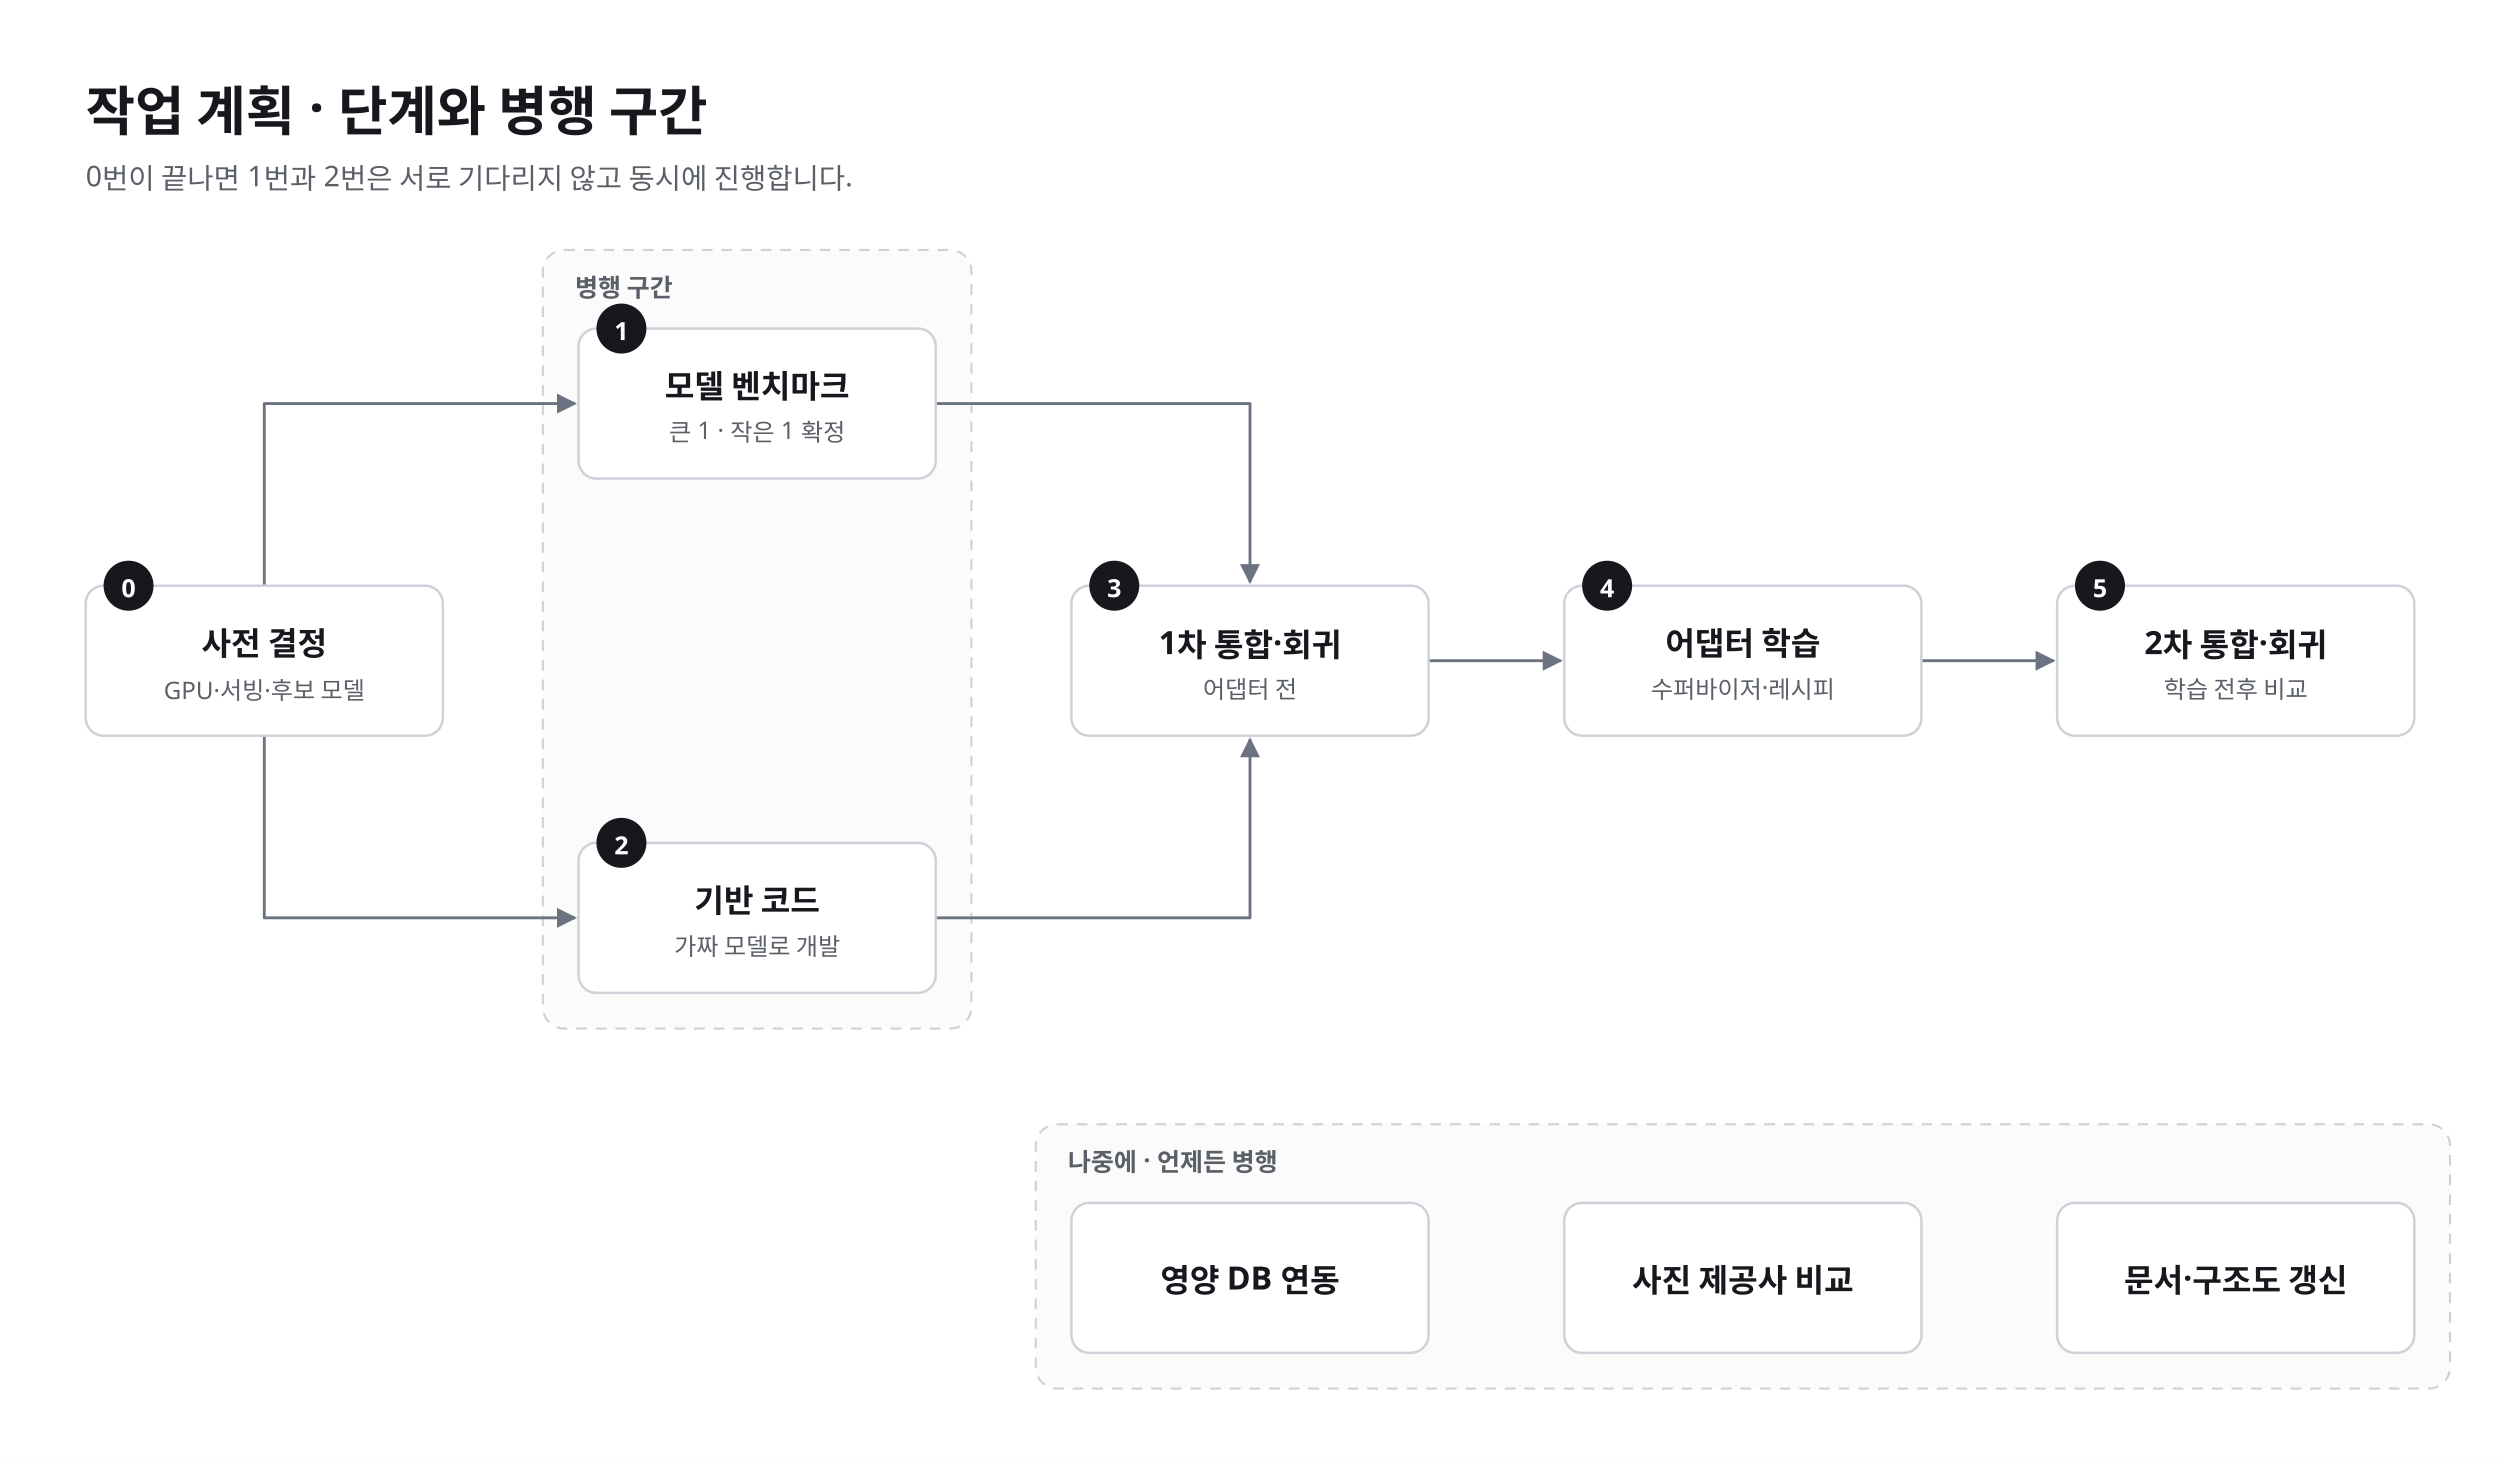
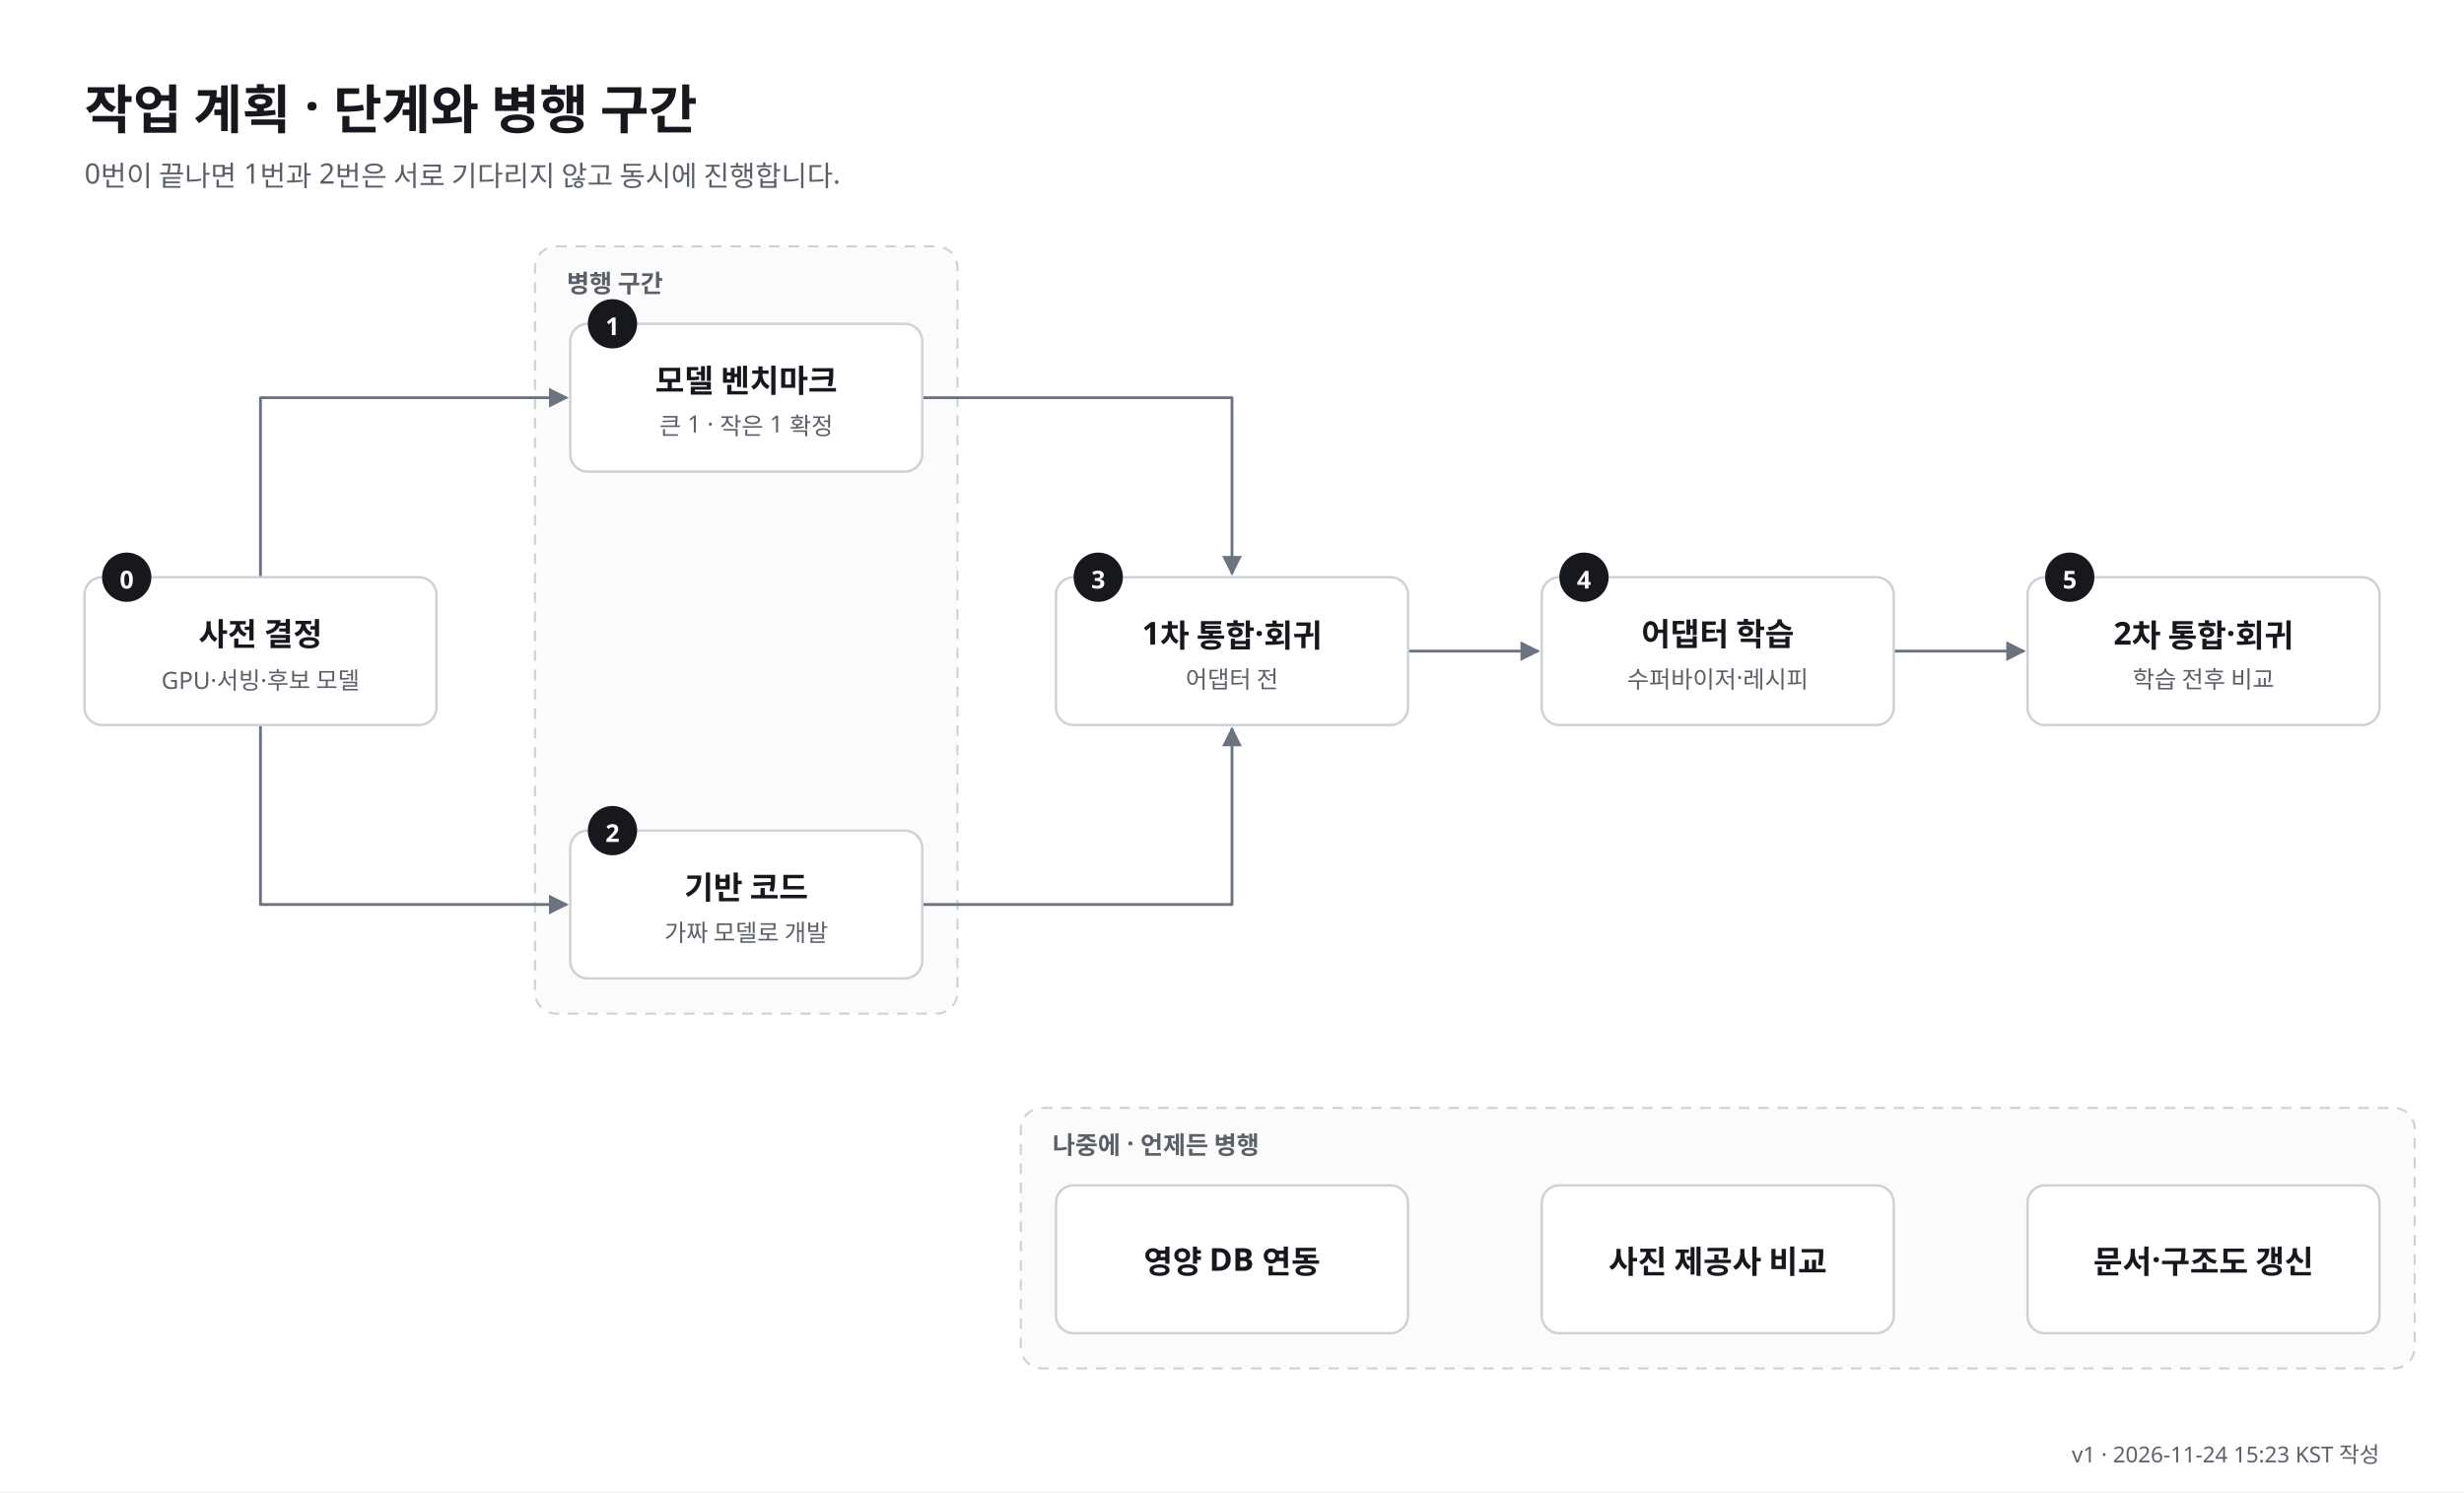
- <svg xmlns="http://www.w3.org/2000/svg" width="1400" height="818" viewBox="0 0 1400 818" font-family="Apple SD Gothic Neo, Pretendard, Noto Sans KR, sans-serif">
+ <svg xmlns="http://www.w3.org/2000/svg" data-spec-hash="86e77b0580e3" data-rev="1" data-stamp="2026-11-24 15:23 KST" width="1400" height="848" viewBox="0 0 1400 848" font-family="Apple SD Gothic Neo, Pretendard, Noto Sans KR, sans-serif">
  <defs>
    <marker id="ah" viewBox="0 0 10 10" refX="9" refY="5" markerWidth="7" markerHeight="7" orient="auto-start-reverse">
      <path d="M0 0L10 5L0 10z" fill="#6B7280" />
    </marker>
  </defs>
-   <rect width="1400" height="818" fill="#FFFFFF" />
+   <rect width="1400" height="848" fill="#FFFFFF" />
  <text x="48.0" y="60.0" font-size="30" font-weight="800" fill="#16181D" text-anchor="start" dominant-baseline="central">작업 계획 · 단계와 병행 구간</text>
  <text x="48.0" y="98.0" font-size="16" font-weight="400" fill="#5B6068" text-anchor="start" dominant-baseline="central">0번이 끝나면 1번과 2번은 서로 기다리지 않고 동시에 진행합니다.</text>
  <rect x="304.0" y="140.0" width="240.0" height="436.0" rx="12" fill="#FBFBFC" stroke="#CDD2D9" stroke-width="1.2" stroke-dasharray="6 5" />
  <text x="322.0" y="160.0" font-size="14" font-weight="700" fill="#5B6068" text-anchor="start" dominant-baseline="central">병행 구간</text>
  <rect x="580.0" y="629.6" width="792.0" height="148.0" rx="12" fill="#FBFBFC" stroke="#CDD2D9" stroke-width="1.2" stroke-dasharray="6 5" />
  <text x="598.0" y="649.6" font-size="14" font-weight="700" fill="#5B6068" text-anchor="start" dominant-baseline="central">나중에 · 언제든 병행</text>
  <path d="M148.0 328.0 L148.0 226.0 L322.0 226.0" fill="none" stroke="#6B7280" stroke-width="1.6" stroke-linejoin="round" marker-end="url(#ah)" />
  <path d="M148.0 412.0 L148.0 514.0 L322.0 514.0" fill="none" stroke="#6B7280" stroke-width="1.6" stroke-linejoin="round" marker-end="url(#ah)" />
  <path d="M524.0 226.0 L700.0 226.0 L700.0 326.0" fill="none" stroke="#6B7280" stroke-width="1.6" stroke-linejoin="round" marker-end="url(#ah)" />
  <path d="M524.0 514.0 L700.0 514.0 L700.0 414.0" fill="none" stroke="#6B7280" stroke-width="1.6" stroke-linejoin="round" marker-end="url(#ah)" />
  <path d="M800.0 370.0 L874.0 370.0" fill="none" stroke="#6B7280" stroke-width="1.6" stroke-linejoin="round" marker-end="url(#ah)" />
  <path d="M1076.0 370.0 L1150.0 370.0" fill="none" stroke="#6B7280" stroke-width="1.6" stroke-linejoin="round" marker-end="url(#ah)" />
  <rect x="48.0" y="328.0" width="200.0" height="84.0" rx="10" fill="#FFFFFF" stroke="#CDD2D9" stroke-width="1.4" />
  <text x="148.0" y="359.0" font-size="18" font-weight="700" fill="#16181D" text-anchor="middle" dominant-baseline="central">사전 결정</text>
  <text x="148.0" y="385.0" font-size="13.5" font-weight="400" fill="#5B6068" text-anchor="middle" dominant-baseline="central">GPU·서빙·후보 모델</text>
  <circle cx="72" cy="328.0" r="14" fill="#16181D" />
  <text x="72.0" y="329.0" font-size="14" font-weight="700" fill="#FFFFFF" text-anchor="middle" dominant-baseline="central">0</text>
  <rect x="324.0" y="184.0" width="200.0" height="84.0" rx="10" fill="#FFFFFF" stroke="#CDD2D9" stroke-width="1.4" />
  <text x="424.0" y="215.0" font-size="18" font-weight="700" fill="#16181D" text-anchor="middle" dominant-baseline="central">모델 벤치마크</text>
  <text x="424.0" y="241.0" font-size="13.5" font-weight="400" fill="#5B6068" text-anchor="middle" dominant-baseline="central">큰 1 · 작은 1 확정</text>
  <circle cx="348" cy="184.0" r="14" fill="#16181D" />
  <text x="348.0" y="185.0" font-size="14" font-weight="700" fill="#FFFFFF" text-anchor="middle" dominant-baseline="central">1</text>
  <rect x="324.0" y="472.0" width="200.0" height="84.0" rx="10" fill="#FFFFFF" stroke="#CDD2D9" stroke-width="1.4" />
  <text x="424.0" y="503.0" font-size="18" font-weight="700" fill="#16181D" text-anchor="middle" dominant-baseline="central">기반 코드</text>
  <text x="424.0" y="529.0" font-size="13.5" font-weight="400" fill="#5B6068" text-anchor="middle" dominant-baseline="central">가짜 모델로 개발</text>
  <circle cx="348" cy="472.0" r="14" fill="#16181D" />
  <text x="348.0" y="473.0" font-size="14" font-weight="700" fill="#FFFFFF" text-anchor="middle" dominant-baseline="central">2</text>
  <rect x="600.0" y="328.0" width="200.0" height="84.0" rx="10" fill="#FFFFFF" stroke="#CDD2D9" stroke-width="1.4" />
  <text x="700.0" y="359.0" font-size="18" font-weight="700" fill="#16181D" text-anchor="middle" dominant-baseline="central">1차 통합·회귀</text>
  <text x="700.0" y="385.0" font-size="13.5" font-weight="400" fill="#5B6068" text-anchor="middle" dominant-baseline="central">어댑터 전</text>
  <circle cx="624" cy="328.0" r="14" fill="#16181D" />
  <text x="624.0" y="329.0" font-size="14" font-weight="700" fill="#FFFFFF" text-anchor="middle" dominant-baseline="central">3</text>
  <rect x="876.0" y="328.0" width="200.0" height="84.0" rx="10" fill="#FFFFFF" stroke="#CDD2D9" stroke-width="1.4" />
  <text x="976.0" y="359.0" font-size="18" font-weight="700" fill="#16181D" text-anchor="middle" dominant-baseline="central">어댑터 학습</text>
  <text x="976.0" y="385.0" font-size="13.5" font-weight="400" fill="#5B6068" text-anchor="middle" dominant-baseline="central">수퍼바이저·레시피</text>
  <circle cx="900" cy="328.0" r="14" fill="#16181D" />
  <text x="900.0" y="329.0" font-size="14" font-weight="700" fill="#FFFFFF" text-anchor="middle" dominant-baseline="central">4</text>
  <rect x="1152.0" y="328.0" width="200.0" height="84.0" rx="10" fill="#FFFFFF" stroke="#CDD2D9" stroke-width="1.4" />
  <text x="1252.0" y="359.0" font-size="18" font-weight="700" fill="#16181D" text-anchor="middle" dominant-baseline="central">2차 통합·회귀</text>
  <text x="1252.0" y="385.0" font-size="13.5" font-weight="400" fill="#5B6068" text-anchor="middle" dominant-baseline="central">학습 전후 비교</text>
  <circle cx="1176" cy="328.0" r="14" fill="#16181D" />
  <text x="1176.0" y="329.0" font-size="14" font-weight="700" fill="#FFFFFF" text-anchor="middle" dominant-baseline="central">5</text>
  <rect x="600.0" y="673.6" width="200.0" height="84.0" rx="10" fill="#FFFFFF" stroke="#CDD2D9" stroke-width="1.4" />
  <text x="700.0" y="715.6" font-size="18" font-weight="700" fill="#16181D" text-anchor="middle" dominant-baseline="central">영양 DB 연동</text>
  <rect x="876.0" y="673.6" width="200.0" height="84.0" rx="10" fill="#FFFFFF" stroke="#CDD2D9" stroke-width="1.4" />
  <text x="976.0" y="715.6" font-size="18" font-weight="700" fill="#16181D" text-anchor="middle" dominant-baseline="central">사진 제공사 비교</text>
  <rect x="1152.0" y="673.6" width="200.0" height="84.0" rx="10" fill="#FFFFFF" stroke="#CDD2D9" stroke-width="1.4" />
  <text x="1252.0" y="715.6" font-size="18" font-weight="700" fill="#16181D" text-anchor="middle" dominant-baseline="central">문서·구조도 갱신</text>
+   <text x="1352.0" y="825.0" font-size="12.5" font-weight="400" fill="#5B6068" text-anchor="end" dominant-baseline="central">v1 · 2026-11-24 15:23 KST 작성</text>
</svg>
